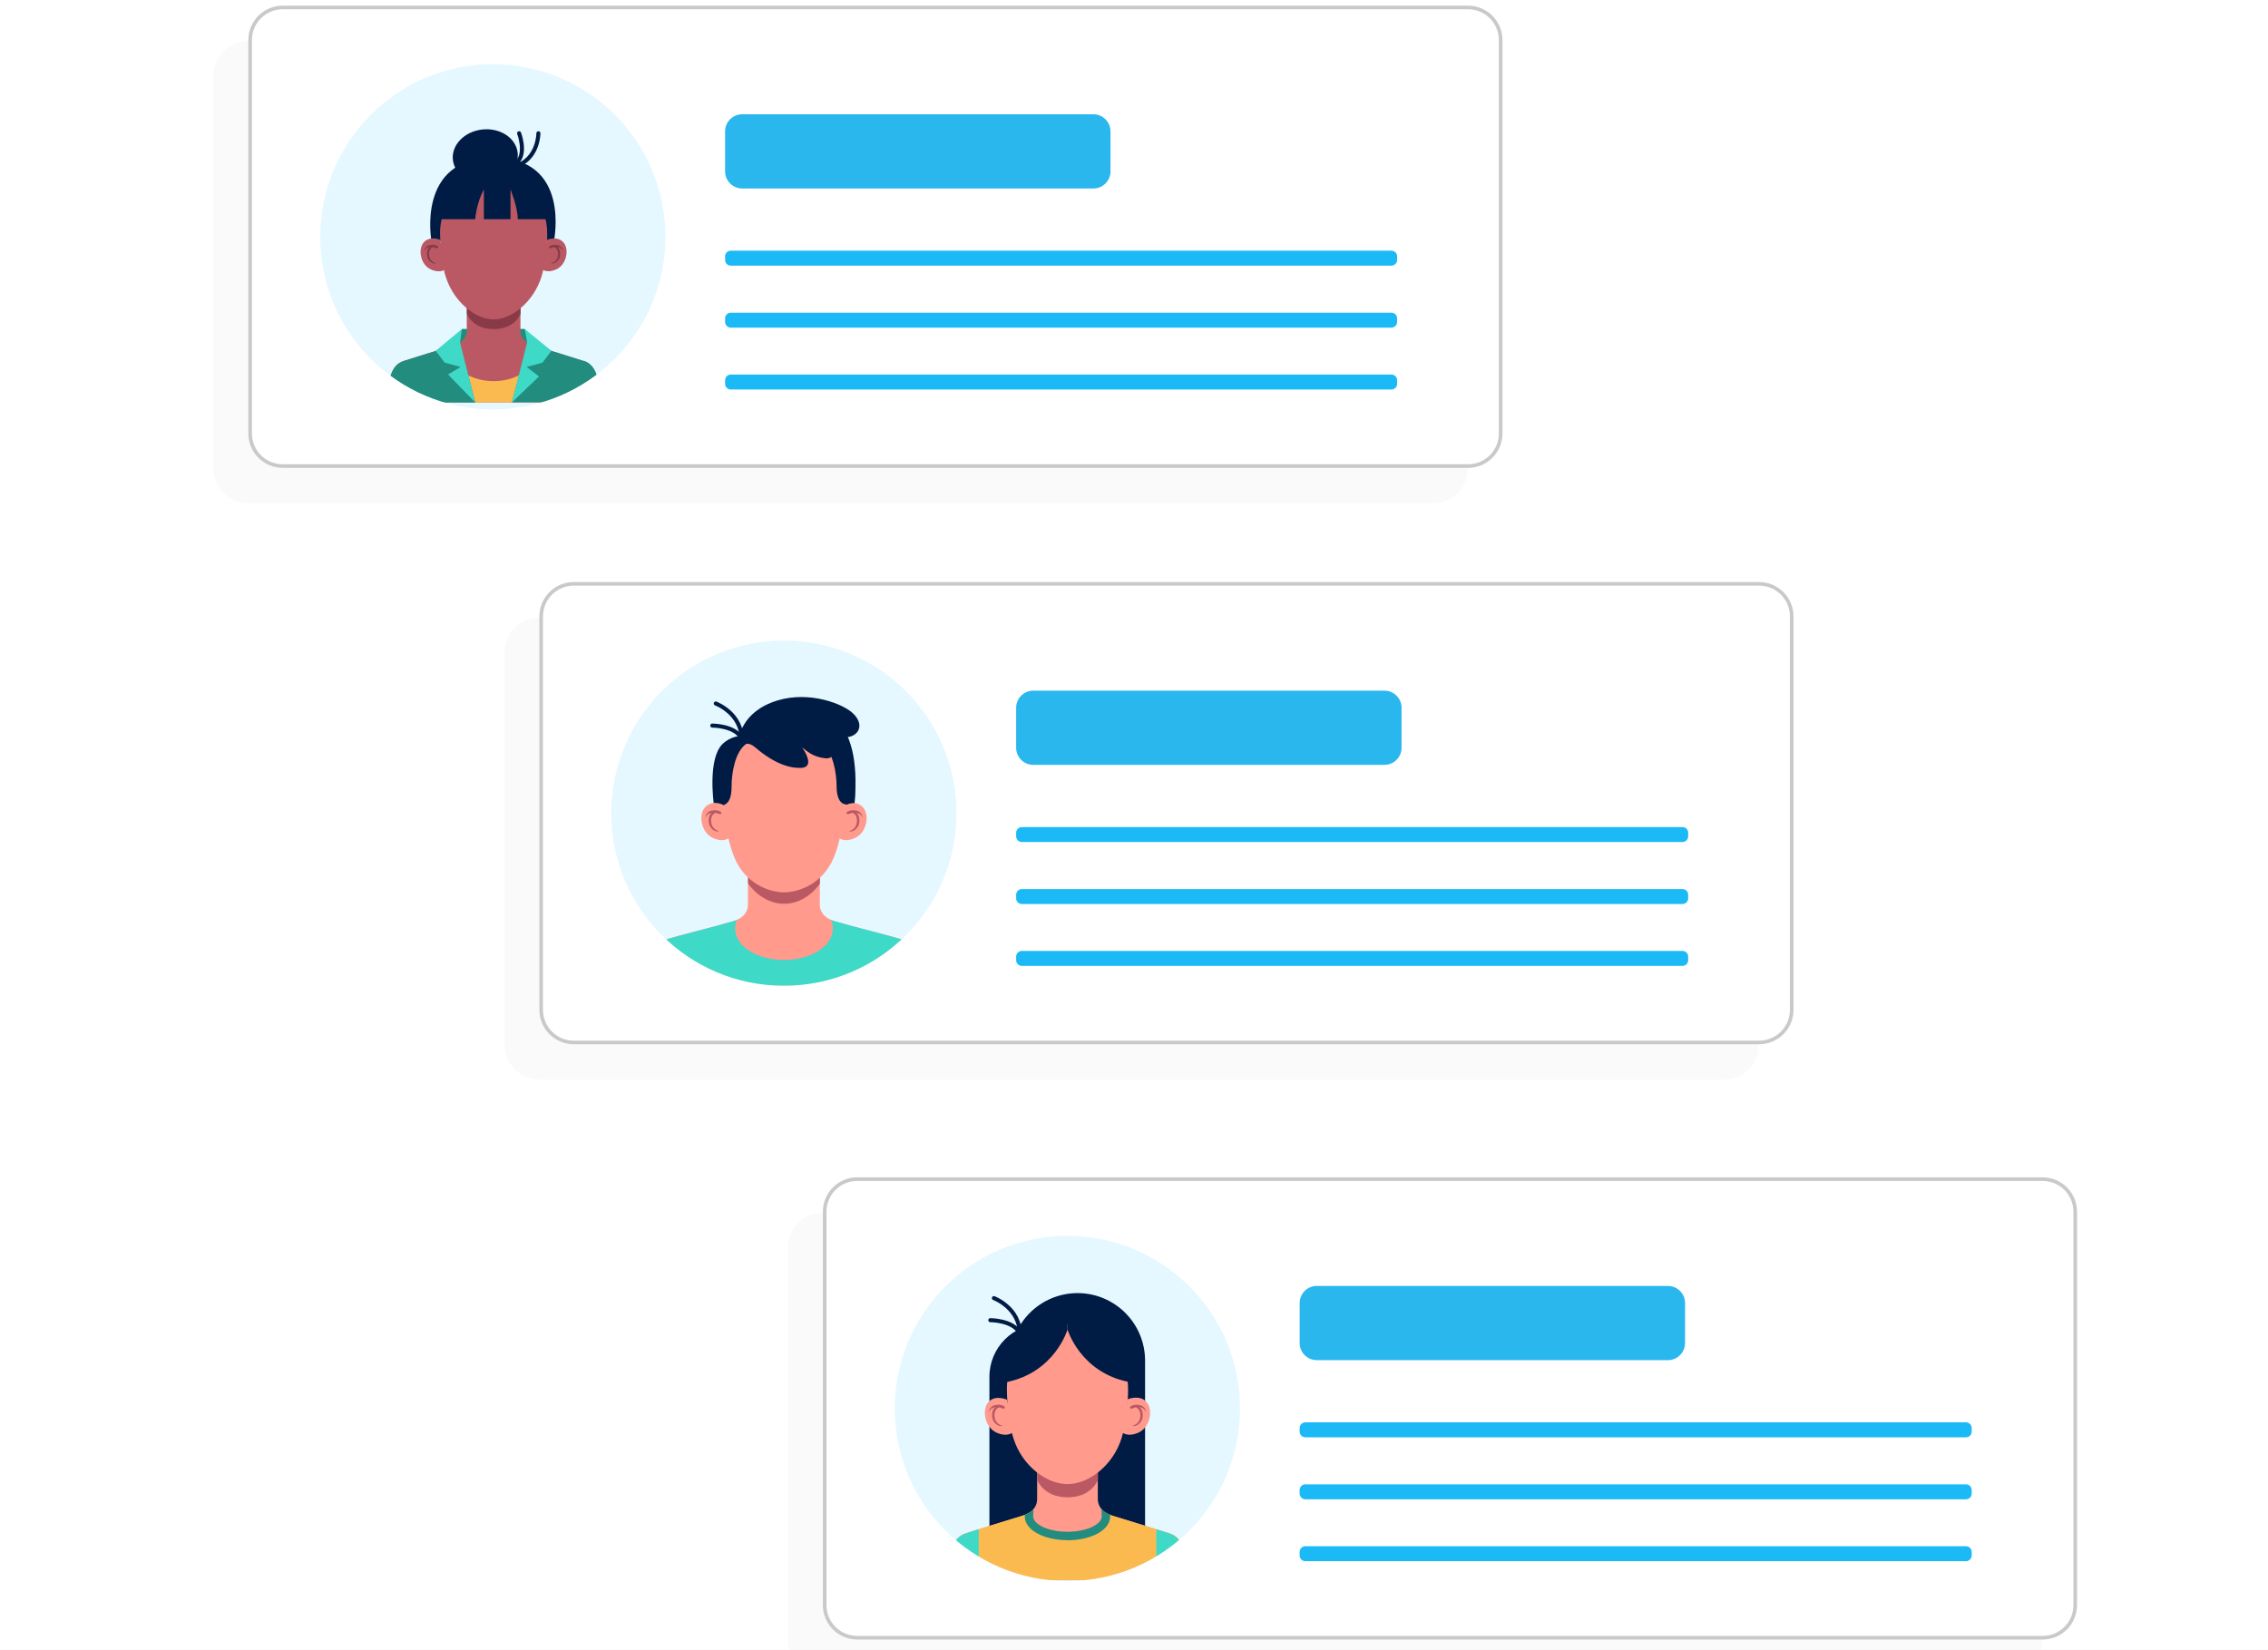
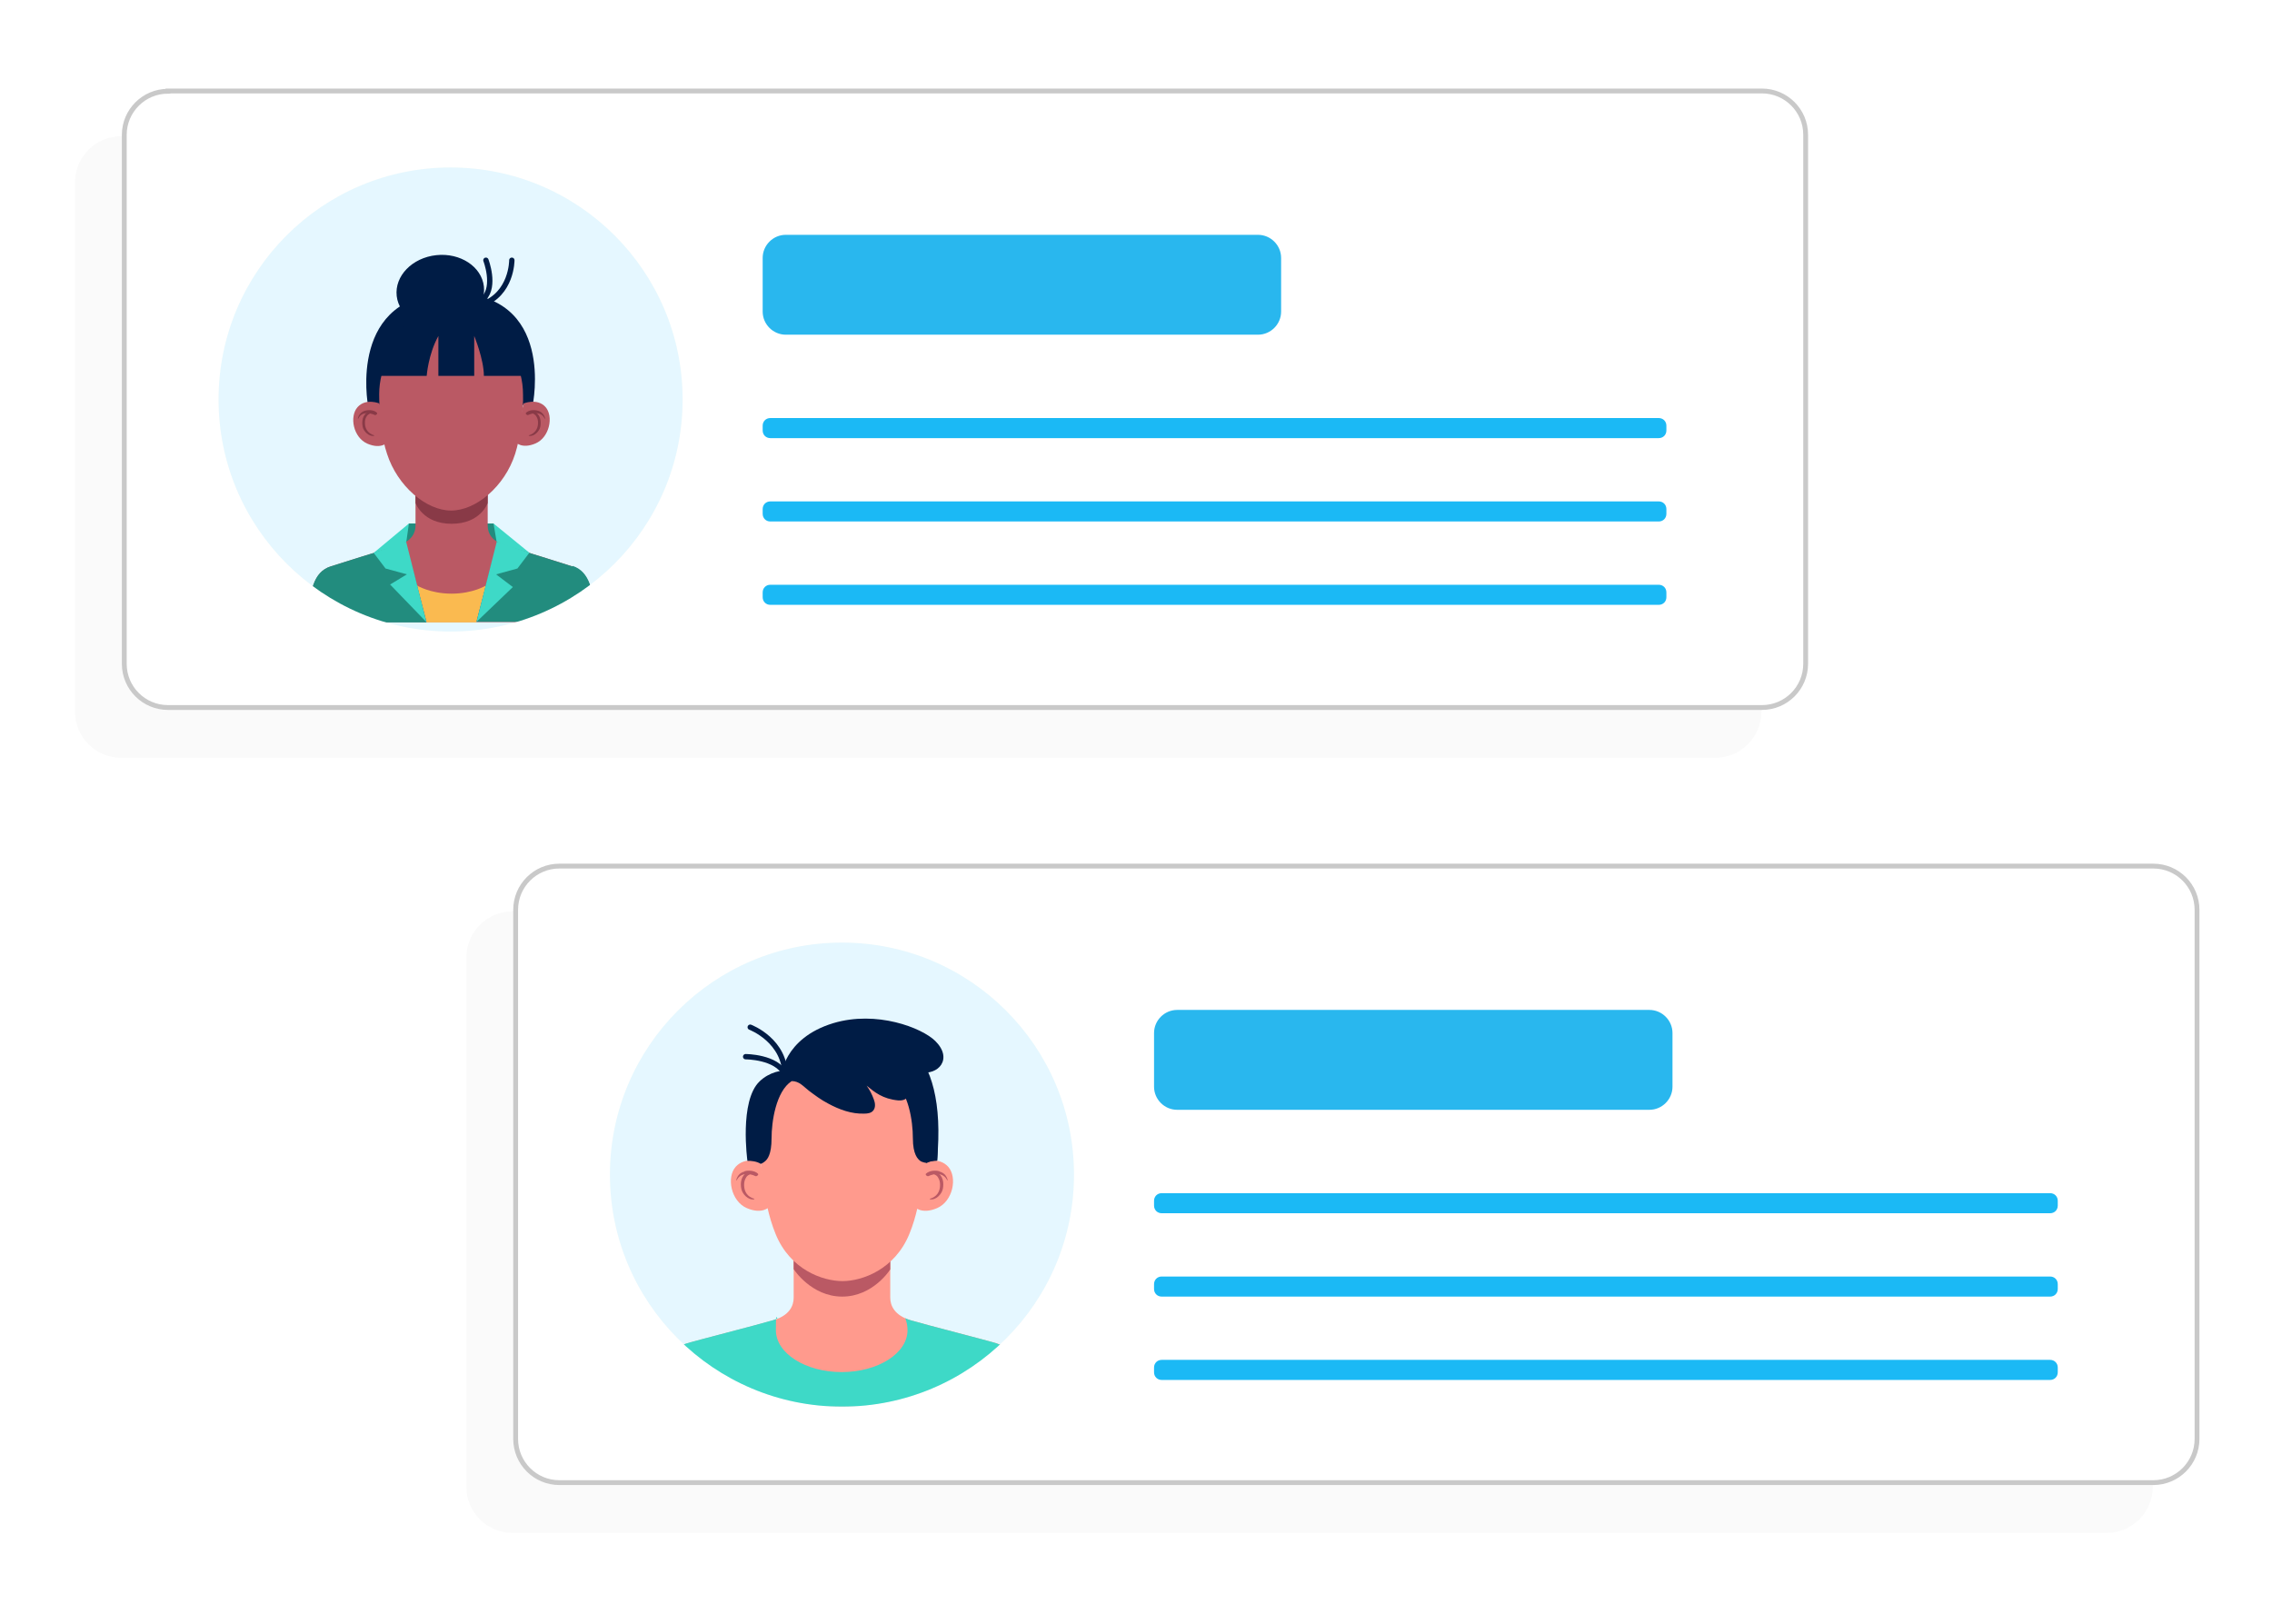
- <svg xmlns="http://www.w3.org/2000/svg" width="1200" height="873" viewBox="0 0 1200 873" fill="none">
-   <g clip-path="url(#clip0_306_1130)">
-     <rect width="1200" height="873" fill="white" />
-     <g style="mix-blend-mode:multiply">
-       <path d="M1062.37 641.703H435.192C425.145 641.703 417 649.848 417 659.895V868.087C417 878.134 425.145 886.279 435.192 886.279H1062.37C1072.41 886.279 1080.56 878.134 1080.56 868.087V659.895C1080.56 649.848 1072.41 641.703 1062.37 641.703Z" fill="#FAFAFA" />
+ <svg xmlns="http://www.w3.org/2000/svg" id="Layer_1" viewBox="0 0 894 639">
+   <defs>
+     <style>.cls-1,.cls-2{fill:none;}.cls-3{mask:url(#mask);}.cls-4{fill:#faba50;}.cls-5{fill:#001c45;}.cls-6,.cls-7{fill:#fff;}.cls-8{fill:#fffff8;}.cls-9{fill:#ff9a8d;}.cls-10{fill:#fafafa;}.cls-11{fill:#e5f7ff;}.cls-12{fill:#ba5964;}.cls-13{fill:#228c7e;}.cls-14{fill:#3ed9c7;}.cls-15{fill:#1bb9f5;}.cls-16{fill:#893a47;}.cls-17{fill:#29b7ee;}.cls-2{stroke:#001c45;stroke-linecap:round;stroke-miterlimit:10;stroke-width:2.1px;}.cls-18{mask:url(#mask-1);}.cls-7{stroke:#c9c9c9;stroke-width:1.9px;}</style>
+     <mask id="mask" x="240" y="370.9" width="182.6" height="182.6" maskUnits="userSpaceOnUse">
+       <g id="mask1_306_1130">
+         <path class="cls-6" d="m331.3,553.5c50.4,0,91.3-40.9,91.3-91.3s-40.9-91.3-91.3-91.3-91.3,40.9-91.3,91.3,40.9,91.3,91.3,91.3Z" />
+       </g>
+     </mask>
+     <mask id="mask-1" x="85.9" y="65.9" width="182.6" height="182.6" maskUnits="userSpaceOnUse">
+       <g id="mask2_306_1130">
+         <path class="cls-6" d="m177.3,248.5c50.4,0,91.3-40.9,91.3-91.3s-40.9-91.3-91.3-91.3-91.3,40.9-91.3,91.3,40.9,91.3,91.3,91.3Z" />
+       </g>
+     </mask>
+   </defs>
+   <rect class="cls-1" x="-154" y="-113" width="1200" height="873" />
+   <rect class="cls-6" x="-154" y="-113" width="1200" height="873" />
+   <g>
+     <path class="cls-10" d="m828.9,358.6H201.7c-10,0-18.2,8.1-18.2,18.2v208.2c0,10,8.1,18.2,18.2,18.2h627.2c10,0,18.2-8.1,18.2-18.2v-208.2c0-10-8.1-18.2-18.2-18.2Z" />
+     <path class="cls-7" d="m220.1,340.8h627.2c9.5,0,17.2,7.7,17.2,17.2v208.2c0,9.5-7.7,17.2-17.2,17.2H220.1c-9.5,0-17.2-7.7-17.2-17.2v-208.2c0-9.5,7.7-17.2,17.2-17.2Z" />
+     <path class="cls-8" d="m331.3,553.5c50.4,0,91.3-40.9,91.3-91.3s-40.9-91.3-91.3-91.3-91.3,40.9-91.3,91.3,40.9,91.3,91.3,91.3Z" />
+     <path class="cls-17" d="m649,397.4h-185.8c-5,0-9.1,4.1-9.1,9.1v21.1c0,5,4.1,9.1,9.1,9.1h185.8c5,0,9.1-4.1,9.1-9.1v-21.1c0-5-4.1-9.1-9.1-9.1Z" />
+     <path class="cls-15" d="m806.7,469.5h-349.6c-1.7,0-3,1.3-3,3v1.9c0,1.7,1.3,3,3,3h349.6c1.7,0,3-1.3,3-3v-1.9c0-1.7-1.3-3-3-3Z" />
+     <path class="cls-15" d="m806.7,502.3h-349.6c-1.7,0-3,1.3-3,3v1.9c0,1.7,1.3,3,3,3h349.6c1.7,0,3-1.3,3-3v-1.9c0-1.7-1.3-3-3-3Z" />
+     <path class="cls-15" d="m806.7,535.1h-349.6c-1.7,0-3,1.3-3,3v1.9c0,1.7,1.3,3,3,3h349.6c1.7,0,3-1.3,3-3v-1.9c0-1.7-1.3-3-3-3Z" />
+     <path class="cls-11" d="m331.3,553.5c50.4,0,91.3-40.9,91.3-91.3s-40.9-91.3-91.3-91.3-91.3,40.9-91.3,91.3,40.9,91.3,91.3,91.3Z" />
+     <g class="cls-3">
+       <g>
+         <path class="cls-9" d="m299.4,457.2s-6.2-2.2-9.9,1.9c-3.7,4.1-1.9,13.6,4.4,16.3,6.1,2.6,8.8-.5,8.8-.5l-3.5-17.7h0Z" />
+         <path class="cls-12" d="m292.9,460.9c1.6-.5,4-.3,5.3.9.5.4-.4,1.2-.9,1-2.6-1.2-5.9-1.4-7.4,1.6,0,.2-.2,0-.2-.1.5-1.7,1.4-2.8,3.2-3.3h0Z" />
+         <path class="cls-12" d="m294.2,461.2c.3-.1.9.6.9.9-.5.2-1.2.6-1.5,1.2-.6,1-.8,1.8-.8,3,0,2.7,1.4,4.7,4,5.4,0,0,.1.2,0,.2-2.3.5-4.7-2-5.1-4.1-.5-2.3-.1-5.4,2.5-6.5h0Z" />
+         <path class="cls-9" d="m363.2,457.2s6.2-2.2,9.9,1.9c3.7,4.2,1.9,13.6-4.4,16.3-6.1,2.6-8.8-.5-8.8-.5l3.5-17.7h0Z" />
+         <path class="cls-12" d="m369.7,460.9c-1.6-.5-4-.3-5.3.9-.5.4.4,1.2.9,1,2.6-1.2,5.9-1.4,7.4,1.6,0,.2.2,0,.2-.1-.5-1.7-1.4-2.8-3.2-3.3h0Z" />
+         <path class="cls-12" d="m368.5,461.2c-.3-.1-.9.6-.9.9.5.2,1.2.6,1.5,1.2.6,1,.8,1.8.8,3,0,2.7-1.4,4.7-4,5.4,0,0-.1.2,0,.2,2.3.5,4.7-2,5.1-4.1.5-2.3.1-5.4-2.5-6.5h0Z" />
+         <path class="cls-9" d="m256.1,553.5c0-14,6.6-22.4,14-24.8,3.3-1.1,27.8-7.3,34.2-9.2,6.4-1.9,8-5.7,8-8.9v-17.3h38v17.3c0,3.2,1.7,7,8,8.9,6.4,1.9,30.8,8.1,34.2,9.2,7.3,2.4,14,10.8,14,24.8h-150.4,0Z" />
+         <path class="cls-12" d="m312.3,493.3v6.1s6.9,10.8,19.1,10.8,18.9-10.7,18.9-10.7v-6.1h-38Z" />
+         <path class="cls-14" d="m392.5,528.7c-3.3-1.1-27.8-7.3-34.2-9.2-.8-.2-1.4-.5-2.1-.8.6,1.5.9,3.1.9,4.7,0,9.1-11.6,16.5-25.9,16.5s-25.9-7.4-25.9-16.5.3-3.2.9-4.7c-.6.3-1.3.5-2.1.8-6.4,1.9-30.8,8.1-34.2,9.2-7.3,2.4-14,10.8-14,24.8h150.4c0-14-6.6-22.4-14-24.8h0Z" />
+         <path class="cls-9" d="m346.4,422c-4.6-2.7-9.8-4.2-15-4.2s-10.7,1.3-15.3,3.9c-10.8,6.2-16.7,18.1-16.7,30.3s.2,7,.6,10.5l.6,4.9c.5,3.8,1.7,11.1,4.6,18.2,5.7,14,18.5,18.5,26.3,18.5s20.6-4.6,26.3-18.5c2.9-7,4.1-14.4,4.6-18.2l.6-4.9c.4-3.5.6-7,.6-10.5,0-12.2-6.2-23.9-17-30.1h0Z" />
+         <path class="cls-5" d="m299.3,458s.9-.3,1.8-1.1c.8-.7,2.5-2.5,2.5-9s1.7-18.4,7.9-22.5c0,0,.3-3.1-1.3-3.8-2.1-.9-7.6.3-11.3,3.9-8.1,7.7-4.8,31.3-4.8,31.3,1.4-.1,3.8.2,5.3,1.2h-.1Z" />
+         <path class="cls-5" d="m364.5,457.6s-1.6-.2-2.4-.8c-.9-.7-2.9-2.4-2.9-9s-1.7-18.4-7.9-22.5c0,0,5-5,12.2,0,7.2,5.1,5.3,31.4,5.3,31.4-1.5,0-2.9.2-4.2.9Z" />
+         <path class="cls-5" d="m364.5,438.9v18.7c1.3-.6,2.7-.9,4.2-.9,4.3-46.1-17.4-55.9-40.5-51.7-17,3.1-19.2,18.8-19.2,18.8l2.5,1.6c3,0,4.5,2,6.8,3.8,2.4,1.8,4.8,3.6,7.5,5,4.4,2.4,9.3,4.2,14.3,4,1.3,0,2.7-.2,3.5-1.2,1-1.2.8-3,.2-4.5-.7-1.9-1.6-3.7-2.8-5.3,3.2,2.6,6.3,5.2,12.4,5.8,3,.3,4.9-1.5,3.8-4.7,0-.2,7.4,6.6,7.4,10.5Z" />
+         <path class="cls-5" d="m307.3,423.7s.8-15.1,20.6-21.1c17-5.1,34.8,1.8,40.1,7,7.1,7,1.3,13.7-6.1,12.3-3.6-.7-54.6,1.8-54.6,1.8Z" />
+         <path class="cls-2" d="m293.4,415.8s12.2,0,15.5,6.9" />
+         <path class="cls-2" d="m295.2,404.2s14.1,5.3,13.7,19.7" />
+       </g>
    </g>
-     <path d="M453.582 623.95H1080.76C1090.28 623.95 1098 631.669 1098 641.192V849.384C1098 858.906 1090.28 866.625 1080.76 866.625H453.582C444.06 866.625 436.341 858.906 436.341 849.384V641.192C436.341 631.67 444.06 623.95 453.582 623.95Z" fill="white" stroke="#C9C9C9" stroke-width="1.901" />
-     <path d="M564.752 836.617C615.178 836.617 656.056 795.738 656.056 745.312C656.056 694.886 615.178 654.008 564.752 654.008C514.326 654.008 473.447 694.886 473.447 745.312C473.447 795.738 514.326 836.617 564.752 836.617Z" fill="#FFFFF8" />
-     <path d="M882.497 680.469H696.712C691.705 680.469 687.646 684.528 687.646 689.536V710.673C687.646 715.68 691.705 719.739 696.712 719.739H882.497C887.505 719.739 891.564 715.68 891.564 710.673V689.536C891.564 684.528 887.505 680.469 882.497 680.469Z" fill="#29B7EE" />
-     <path d="M1040.22 752.654H690.648C688.99 752.654 687.646 753.999 687.646 755.657V757.563C687.646 759.222 688.99 760.566 690.648 760.566H1040.22C1041.87 760.566 1043.22 759.222 1043.22 757.563V755.657C1043.22 753.999 1041.87 752.654 1040.22 752.654Z" fill="#1BB9F5" />
-     <path d="M1040.22 785.459H690.648C688.99 785.459 687.646 786.804 687.646 788.462V790.368C687.646 792.026 688.99 793.371 690.648 793.371H1040.22C1041.87 793.371 1043.22 792.026 1043.22 790.368V788.462C1043.22 786.804 1041.87 785.459 1040.22 785.459Z" fill="#1BB9F5" />
-     <path d="M1040.22 818.203H690.648C688.99 818.203 687.646 819.548 687.646 821.206V823.112C687.646 824.771 688.99 826.115 690.648 826.115H1040.22C1041.87 826.115 1043.22 824.771 1043.22 823.112V821.206C1043.22 819.548 1041.87 818.203 1040.22 818.203Z" fill="#1BB9F5" />
-     <path d="M564.752 836.617C615.178 836.617 656.056 795.738 656.056 745.312C656.056 694.886 615.178 654.008 564.752 654.008C514.326 654.008 473.447 694.886 473.447 745.312C473.447 795.738 514.326 836.617 564.752 836.617Z" fill="#E5F7FF" />
-     <mask id="mask0_306_1130" style="mask-type:luminance" maskUnits="userSpaceOnUse" x="473" y="654" width="184" height="183">
-       <path d="M564.755 836.615C615.181 836.615 656.059 795.736 656.059 745.31C656.059 694.884 615.181 654.006 564.755 654.006C514.329 654.006 473.45 694.884 473.45 745.31C473.45 795.736 514.329 836.615 564.755 836.615Z" fill="white" />
-     </mask>
-     <g mask="url(#mask0_306_1130)">
-       <path d="M570.111 684.262C589.862 684.262 605.859 700.259 605.859 720.01V812.527H534.421V720.01C534.421 700.259 550.418 684.262 570.169 684.262H570.111Z" fill="#001C45" />
-       <path d="M554.749 815.708H523.506V728.504C523.506 713.085 536.038 700.553 551.457 700.553H554.691V815.708H554.749Z" fill="#001C45" />
-       <path d="M532.924 740.735C532.924 740.735 526.686 737.789 522.99 741.89C519.294 746.048 521.085 755.461 527.437 758.176C533.501 760.774 536.273 757.656 536.273 757.656L532.866 740.735H532.924Z" fill="#FF9A8D" />
-       <path d="M526.398 743.571C528.015 743.109 530.383 743.283 531.596 744.438C532.058 744.842 531.191 745.65 530.729 745.419C528.131 744.264 524.839 743.976 523.337 746.979C523.28 747.152 523.164 746.979 523.164 746.863C523.626 745.188 524.608 744.033 526.34 743.514L526.398 743.571Z" fill="#BA5964" />
-       <path d="M527.611 743.91C527.9 743.795 528.535 744.546 528.477 744.777C528.015 744.95 527.322 745.412 526.975 745.989C526.34 746.971 526.167 747.838 526.167 748.993C526.225 751.649 527.611 753.67 530.21 754.421C530.21 754.421 530.325 754.594 530.21 754.594C527.9 755.056 525.474 752.573 525.07 750.494C524.608 748.242 524.954 745.066 527.611 743.968V743.91Z" fill="#BA5964" />
-       <path d="M596.682 740.447C596.682 740.447 602.919 737.732 606.615 741.89C610.311 746.048 608.521 755.462 602.168 758.176C596.104 760.775 593.332 757.656 593.332 757.656L596.739 740.447H596.682Z" fill="#FF9A8D" />
-       <path d="M603.206 743.569C601.589 743.107 599.222 743.281 597.951 744.436C597.489 744.84 598.355 745.649 598.817 745.418C601.416 744.263 604.708 743.974 606.209 746.977C606.267 747.15 606.383 746.977 606.383 746.861C605.921 745.187 604.939 744.031 603.206 743.512V743.569Z" fill="#BA5964" />
-       <path d="M601.936 743.908C601.647 743.793 601.012 744.544 601.07 744.775C601.532 744.948 602.225 745.41 602.572 745.987C603.207 746.969 603.38 747.836 603.38 748.991C603.322 751.647 601.936 753.668 599.337 754.419C599.337 754.419 599.222 754.592 599.337 754.592C601.648 755.054 604.073 752.571 604.477 750.492C604.939 748.24 604.593 745.064 601.936 743.966V743.908Z" fill="#BA5964" />
-       <path d="M501.39 836.202C501.39 822.169 503.642 813.795 510.976 811.369C514.326 810.272 534.423 804.035 540.718 802.129C547.071 800.223 548.746 796.47 548.746 793.236V778.855H580.855V793.236C580.855 796.47 582.588 800.223 588.882 802.129C595.177 804.035 615.275 810.272 618.624 811.369C625.959 813.737 628.211 822.169 628.211 836.202H501.332H501.39Z" fill="#FF9A8D" />
-       <path d="M548.804 783.072C548.804 783.072 551.98 792.312 564.858 792.312C577.737 792.312 580.913 783.13 580.913 783.072V778.914H548.804V783.072Z" fill="#BA5964" />
-       <path d="M579.816 704.708C575.196 702.051 570.056 700.492 564.801 700.492C559.546 700.492 554.348 702.051 549.786 704.708C538.986 710.887 532.749 722.553 532.749 734.796V734.912C532.749 738.377 532.98 741.842 533.327 745.249L533.904 750.1C534.366 753.912 535.059 757.666 536.272 761.304C540.892 775.684 553.713 785.328 564.801 785.328C575.889 785.328 588.71 775.684 593.33 761.304C594.485 757.666 595.236 753.912 595.698 750.1L596.275 745.249C596.679 741.784 596.91 738.261 596.853 734.796C596.853 722.553 590.616 710.887 579.816 704.708Z" fill="#FF9A8D" />
-       <path d="M564.802 703.487C564.802 703.487 571.443 726.01 596.911 731.207C596.911 731.207 599.164 716.596 588.249 707.703C577.334 698.809 564.802 699.387 564.802 699.387V703.545V703.487Z" fill="#001C45" />
-       <path d="M564.802 703.606C564.802 703.606 558.16 726.129 532.692 731.327C532.692 731.327 530.44 716.716 541.355 707.822C552.27 698.928 564.802 699.506 564.802 699.506V703.664V703.606Z" fill="#001C45" />
-       <path d="M618.683 811.418C615.333 810.321 595.236 804.084 588.941 802.178C587.266 801.658 585.938 801.081 584.898 800.33C585.072 801.023 585.187 801.774 585.187 802.525C585.187 808.184 576.062 812.747 564.859 812.747C553.655 812.747 544.53 808.184 544.53 802.525C544.53 801.774 544.588 801.081 544.761 800.388C543.722 801.081 542.394 801.658 540.834 802.12C534.482 804.026 514.442 810.263 511.092 811.361C503.758 813.728 501.506 822.16 501.506 836.194H628.385C628.385 822.16 626.133 813.786 618.798 811.361L618.683 811.418Z" fill="#FABA50" />
-       <path d="M517.676 809.285C514.5 810.267 511.959 811.075 510.977 811.422C503.643 813.79 501.391 822.221 501.391 836.255H517.85V809.343H517.676V809.285Z" fill="#3ED9C7" />
-       <path d="M611.984 809.285C615.16 810.267 617.701 811.075 618.683 811.422C626.017 813.79 628.27 822.221 628.27 836.255H611.811V809.343H611.984V809.285Z" fill="#3ED9C7" />
-       <path d="M564.8 815.063C577.448 815.063 587.381 809.576 587.381 802.589C587.381 802.589 587.381 802.184 587.381 801.607C585.302 800.798 583.8 799.701 582.819 798.488C582.876 799.759 582.934 801.78 582.934 802.531C582.934 806.342 575.484 810.558 564.8 810.558C554.116 810.558 546.666 806.342 546.666 802.531C546.666 801.78 546.667 799.874 546.782 798.604C545.743 799.759 544.299 800.798 542.22 801.607C542.22 802.126 542.22 802.531 542.22 802.531C542.22 809.519 552.153 815.005 564.8 815.005V815.063Z" fill="#228C7E" />
-       <path d="M523.972 698.59C523.972 698.59 536.215 698.59 539.507 705.462" stroke="#001C45" stroke-width="2.142" stroke-miterlimit="10" stroke-linecap="round" />
-       <path d="M525.876 686.918C525.876 686.918 540.025 692.173 539.563 706.611" stroke="#001C45" stroke-width="2.142" stroke-miterlimit="10" stroke-linecap="round" />
-     </g>
-     <g style="mix-blend-mode:multiply">
-       <path d="M912.368 326.703H285.192C275.145 326.703 267 334.848 267 344.895V553.087C267 563.134 275.145 571.279 285.192 571.279H912.368C922.415 571.279 930.56 563.134 930.56 553.087V344.895C930.56 334.848 922.415 326.703 912.368 326.703Z" fill="#FAFAFA" />
-     </g>
-     <path d="M303.582 308.95H930.759C940.281 308.95 948 316.669 948 326.192V534.384C948 543.906 940.281 551.625 930.759 551.625H303.582C294.06 551.625 286.341 543.906 286.341 534.384V326.192C286.341 316.67 294.06 308.95 303.582 308.95Z" fill="white" stroke="#C9C9C9" stroke-width="1.901" />
-     <path d="M414.752 521.617C465.178 521.617 506.056 480.738 506.056 430.312C506.056 379.886 465.178 339.008 414.752 339.008C364.326 339.008 323.447 379.886 323.447 430.312C323.447 480.738 364.326 521.617 414.752 521.617Z" fill="#FFFFF8" />
-     <path d="M732.497 365.469H546.712C541.705 365.469 537.646 369.528 537.646 374.536V395.673C537.646 400.68 541.705 404.739 546.712 404.739H732.497C737.505 404.739 741.564 400.68 741.564 395.673V374.536C741.564 369.528 737.505 365.469 732.497 365.469Z" fill="#29B7EE" />
-     <path d="M890.216 437.654H540.648C538.99 437.654 537.646 438.999 537.646 440.657V442.563C537.646 444.222 538.99 445.566 540.648 445.566H890.216C891.874 445.566 893.219 444.222 893.219 442.563V440.657C893.219 438.999 891.874 437.654 890.216 437.654Z" fill="#1BB9F5" />
-     <path d="M890.216 470.459H540.648C538.99 470.459 537.646 471.804 537.646 473.462V475.368C537.646 477.026 538.99 478.371 540.648 478.371H890.216C891.874 478.371 893.219 477.026 893.219 475.368V473.462C893.219 471.804 891.874 470.459 890.216 470.459Z" fill="#1BB9F5" />
-     <path d="M890.216 503.203H540.648C538.99 503.203 537.646 504.548 537.646 506.206V508.112C537.646 509.771 538.99 511.115 540.648 511.115H890.216C891.874 511.115 893.219 509.771 893.219 508.112V506.206C893.219 504.548 891.874 503.203 890.216 503.203Z" fill="#1BB9F5" />
-     <path d="M414.752 521.617C465.178 521.617 506.056 480.738 506.056 430.312C506.056 379.886 465.178 339.008 414.752 339.008C364.326 339.008 323.447 379.886 323.447 430.312C323.447 480.738 364.326 521.617 414.752 521.617Z" fill="#E5F7FF" />
-     <mask id="mask1_306_1130" style="mask-type:luminance" maskUnits="userSpaceOnUse" x="323" y="339" width="184" height="183">
-       <path d="M414.755 521.615C465.181 521.615 506.059 480.736 506.059 430.31C506.059 379.884 465.181 339.006 414.755 339.006C364.329 339.006 323.45 379.884 323.45 430.31C323.45 480.736 364.329 521.615 414.755 521.615Z" fill="white" />
-     </mask>
-     <g mask="url(#mask1_306_1130)">
-       <path d="M382.867 425.34C382.867 425.34 376.687 423.146 372.991 427.246C369.295 431.347 371.086 440.818 377.438 443.532C383.502 446.131 386.274 443.012 386.274 443.012L382.809 425.34H382.867Z" fill="#FF9A8D" />
-       <path d="M376.398 428.985C378.015 428.523 380.383 428.697 381.653 429.852C382.115 430.256 381.249 431.064 380.787 430.833C378.188 429.678 374.896 429.39 373.395 432.393C373.337 432.566 373.222 432.393 373.222 432.277C373.684 430.602 374.665 429.448 376.398 428.928V428.985Z" fill="#BA5964" />
-       <path d="M377.668 429.266C377.957 429.15 378.593 429.901 378.535 430.132C378.073 430.305 377.38 430.767 377.033 431.345C376.398 432.327 376.225 433.193 376.225 434.348C376.282 437.004 377.668 439.026 380.267 439.777C380.267 439.777 380.383 439.95 380.267 439.95C377.957 440.412 375.532 437.929 375.127 435.85C374.665 433.597 375.012 430.421 377.668 429.324V429.266Z" fill="#BA5964" />
-       <path d="M446.74 425.34C446.74 425.34 452.92 423.146 456.616 427.246C460.312 431.404 458.522 440.818 452.169 443.532C446.105 446.131 443.333 443.012 443.333 443.012L446.798 425.34H446.74Z" fill="#FF9A8D" />
-       <path d="M453.207 428.985C451.59 428.523 449.223 428.697 447.952 429.852C447.49 430.256 448.356 431.064 448.818 430.833C451.417 429.678 454.709 429.39 456.21 432.393C456.268 432.566 456.384 432.393 456.384 432.277C455.922 430.602 454.94 429.448 453.207 428.928V428.985Z" fill="#BA5964" />
-       <path d="M451.996 429.266C451.707 429.15 451.072 429.901 451.129 430.132C451.592 430.305 452.285 430.767 452.631 431.345C453.266 432.327 453.44 433.193 453.44 434.348C453.382 437.004 451.996 439.026 449.397 439.777C449.397 439.777 449.282 439.95 449.397 439.95C451.707 440.412 454.133 437.929 454.537 435.85C454.999 433.597 454.652 430.421 451.996 429.324V429.266Z" fill="#BA5964" />
-       <path d="M339.555 521.62C339.555 507.587 346.196 499.213 353.531 496.787C356.88 495.69 381.367 489.453 387.719 487.547C394.072 485.641 395.747 481.887 395.747 478.653V461.328H433.747V478.653C433.747 481.887 435.479 485.641 441.774 487.547C448.127 489.453 472.613 495.69 475.963 496.787C483.297 499.155 489.938 507.587 489.938 521.62H339.497H339.555Z" fill="#FF9A8D" />
-       <path d="M395.805 461.387V467.451C395.805 467.451 402.677 478.25 414.862 478.25C427.048 478.25 433.805 467.566 433.805 467.566V461.444H395.805V461.387Z" fill="#BA5964" />
-       <path d="M476.02 496.788C472.671 495.691 448.184 489.453 441.832 487.548C441.081 487.317 440.388 487.086 439.753 486.797C440.388 488.298 440.677 489.858 440.677 491.475C440.677 500.599 429.069 507.992 414.804 507.992C400.54 507.992 388.932 500.599 388.932 491.475C388.932 489.858 389.278 488.298 389.856 486.797C389.221 487.086 388.527 487.317 387.777 487.548C381.424 489.453 356.938 495.691 353.588 496.788C346.254 499.156 339.612 507.587 339.612 521.621H490.054C490.054 507.587 483.412 499.213 476.078 496.788H476.02Z" fill="#3ED9C7" />
-       <path d="M429.879 390.122C425.259 387.466 420.119 385.906 414.863 385.906C409.608 385.906 404.179 387.177 399.559 389.833C388.76 396.013 382.812 407.909 382.812 420.095C382.812 423.618 382.985 427.141 383.389 430.606L383.966 435.457C384.428 439.268 385.641 446.603 388.529 453.648C394.246 467.624 407.009 472.186 414.863 472.186C422.717 472.186 435.48 467.624 441.198 453.648C444.085 446.603 445.298 439.268 445.76 435.457L446.338 430.606C446.742 427.141 446.973 423.618 446.915 420.153C446.915 407.909 440.678 396.244 429.879 390.064V390.122Z" fill="#FF9A8D" />
-       <path d="M382.752 426.097C382.752 426.097 383.676 425.808 384.6 425C385.351 424.307 387.083 422.517 387.083 415.991C387.083 409.465 388.816 397.626 394.995 393.526C394.995 393.526 395.284 390.407 393.725 389.714C391.588 388.848 386.159 390.003 382.406 393.583C374.32 401.264 377.612 424.884 377.612 424.884C378.998 424.769 381.424 425.115 382.868 426.097H382.752Z" fill="#001C45" />
-       <path d="M447.956 425.755C447.956 425.755 446.397 425.582 445.531 424.947C444.665 424.253 442.643 422.521 442.643 415.995C442.643 409.469 440.911 397.63 434.731 393.53C434.731 393.53 439.756 388.506 446.917 393.53C454.136 398.612 452.172 424.889 452.172 424.889C450.671 424.831 449.285 425.12 447.956 425.755Z" fill="#001C45" />
-       <path d="M447.954 407.038V425.75C449.224 425.114 450.61 424.826 452.112 424.883C456.386 378.798 434.671 368.98 411.571 373.139C394.534 376.199 392.397 391.965 392.397 391.965L394.939 393.525C397.942 393.525 399.443 395.488 401.753 397.278C404.121 399.126 406.546 400.859 409.203 402.303C413.592 404.728 418.501 406.461 423.468 406.345C424.738 406.345 426.124 406.114 426.932 405.19C427.972 403.978 427.683 402.187 427.164 400.686C426.471 398.78 425.547 396.99 424.334 395.43C427.51 398.029 430.629 400.628 436.75 401.263C439.753 401.552 441.659 399.762 440.562 396.585C440.504 396.412 447.954 403.169 447.954 407.038Z" fill="#001C45" />
-       <path d="M390.783 391.786C390.783 391.786 391.534 376.655 411.4 370.649C428.379 365.509 446.224 372.44 451.479 377.637C458.583 384.625 452.808 391.324 445.416 389.938C441.835 389.245 390.783 391.786 390.783 391.786Z" fill="#001C45" />
-       <path d="M376.865 383.943C376.865 383.943 389.108 383.943 392.4 390.816" stroke="#001C45" stroke-width="2.142" stroke-miterlimit="10" stroke-linecap="round" />
-       <path d="M378.714 372.271C378.714 372.271 392.863 377.527 392.401 391.965" stroke="#001C45" stroke-width="2.142" stroke-miterlimit="10" stroke-linecap="round" />
-     </g>
-     <g style="mix-blend-mode:multiply">
-       <path d="M758.368 21.703H131.192C121.145 21.703 113 29.848 113 39.895V248.087C113 258.134 121.145 266.279 131.192 266.279H758.368C768.415 266.279 776.56 258.134 776.56 248.087V39.895C776.56 29.848 768.415 21.703 758.368 21.703Z" fill="#FAFAFA" />
-     </g>
-     <path d="M149.582 3.95H776.759C786.281 3.95 794 11.669 794 21.192V229.384C794 238.906 786.281 246.625 776.759 246.625H149.582C140.06 246.625 132.341 238.906 132.341 229.384V21.192C132.341 11.669 140.06 3.95 149.582 3.95Z" fill="white" stroke="#C9C9C9" stroke-width="1.901" />
-     <path d="M260.752 216.617C311.178 216.617 352.056 175.738 352.056 125.312C352.056 74.886 311.178 34.008 260.752 34.008C210.326 34.008 169.447 74.886 169.447 125.312C169.447 175.738 210.326 216.617 260.752 216.617Z" fill="#FFFFF8" />
-     <path d="M578.497 60.469H392.712C387.705 60.469 383.646 64.528 383.646 69.536V90.672C383.646 95.68 387.705 99.74 392.712 99.74H578.497C583.505 99.74 587.564 95.68 587.564 90.672V69.536C587.564 64.528 583.505 60.469 578.497 60.469Z" fill="#29B7EE" />
-     <path d="M736.216 132.654H386.648C384.99 132.654 383.646 133.999 383.646 135.657V137.563C383.646 139.222 384.99 140.566 386.648 140.566H736.216C737.874 140.566 739.219 139.222 739.219 137.563V135.657C739.219 133.999 737.874 132.654 736.216 132.654Z" fill="#1BB9F5" />
-     <path d="M736.216 165.459H386.648C384.99 165.459 383.646 166.804 383.646 168.462V170.368C383.646 172.026 384.99 173.371 386.648 173.371H736.216C737.874 173.371 739.219 172.026 739.219 170.368V168.462C739.219 166.804 737.874 165.459 736.216 165.459Z" fill="#1BB9F5" />
-     <path d="M736.216 198.203H386.648C384.99 198.203 383.646 199.548 383.646 201.206V203.112C383.646 204.771 384.99 206.115 386.648 206.115H736.216C737.874 206.115 739.219 204.771 739.219 203.112V201.206C739.219 199.548 737.874 198.203 736.216 198.203Z" fill="#1BB9F5" />
-     <path d="M260.752 216.617C311.178 216.617 352.056 175.738 352.056 125.312C352.056 74.886 311.178 34.008 260.752 34.008C210.326 34.008 169.447 74.886 169.447 125.312C169.447 175.738 210.326 216.617 260.752 216.617Z" fill="#E5F7FF" />
-     <mask id="mask2_306_1130" style="mask-type:luminance" maskUnits="userSpaceOnUse" x="169" y="34" width="184" height="183">
-       <path d="M260.755 216.615C311.181 216.615 352.059 175.736 352.059 125.31C352.059 74.884 311.181 34.006 260.755 34.006C210.329 34.006 169.45 74.884 169.45 125.31C169.45 175.736 210.329 216.615 260.755 216.615Z" fill="white" />
-     </mask>
-     <g mask="url(#mask2_306_1130)">
-       <path d="M293.086 127.501C293.086 127.501 302.38 83.434 261.223 83.434C220.067 83.434 228.288 127.501 228.288 127.501H293.086Z" fill="#001C45" />
-       <path d="M239.624 84.607C238.756 76.743 245.7 69.543 255.198 68.522C264.645 67.501 273.019 73.016 273.887 80.828C274.755 88.692 267.811 95.892 258.313 96.913C248.866 97.934 240.492 92.419 239.624 84.607Z" fill="#001C45" />
-       <path d="M232.884 126.879C232.884 126.879 227.471 124.581 224.203 128.258C220.935 131.934 222.518 140.258 228.135 142.657C233.497 144.955 235.948 142.198 235.948 142.198L232.833 126.93L232.884 126.879Z" fill="#BA5964" />
-       <path d="M227.217 129.741C228.647 129.333 230.74 129.486 231.812 130.507C232.221 130.865 231.455 131.579 231.047 131.375C228.749 130.354 225.838 130.099 224.511 132.754C224.46 132.907 224.357 132.754 224.357 132.652C224.766 131.171 225.634 130.15 227.166 129.69L227.217 129.741Z" fill="#893A47" />
-       <path d="M228.289 129.989C228.544 129.887 229.106 130.551 229.055 130.755C228.646 130.908 228.033 131.317 227.727 131.827C227.165 132.695 227.012 133.461 227.012 134.483C227.063 136.831 228.289 138.619 230.587 139.282C230.587 139.282 230.689 139.436 230.587 139.436C228.544 139.844 226.399 137.648 226.042 135.81C225.633 133.819 225.94 131.01 228.289 130.04V129.989Z" fill="#893A47" />
-       <path d="M289.408 126.888C289.408 126.888 294.82 124.59 298.088 128.216C301.356 131.841 299.773 140.215 294.156 142.615C288.795 144.913 286.344 142.156 286.344 142.156L289.408 126.888Z" fill="#BA5964" />
-       <path d="M295.128 129.753C293.699 129.344 291.605 129.498 290.482 130.519C290.073 130.876 290.839 131.591 291.248 131.387C293.545 130.366 296.456 130.11 297.784 132.766C297.835 132.919 297.937 132.766 297.937 132.663C297.528 131.183 296.66 130.161 295.128 129.702V129.753Z" fill="#893A47" />
-       <path d="M294.003 129.999C293.748 129.897 293.186 130.561 293.237 130.765C293.646 130.918 294.259 131.327 294.565 131.837C295.127 132.705 295.28 133.471 295.28 134.492C295.229 136.841 294.003 138.628 291.706 139.292C291.706 139.292 291.603 139.445 291.706 139.445C293.748 139.854 295.893 137.658 296.25 135.82C296.659 133.829 296.352 131.02 294.003 130.05V129.999Z" fill="#893A47" />
-       <path d="M291.757 185.663L277.664 174.123H244.371L230.533 185.663H291.757Z" fill="#3ED9C7" />
-       <path d="M244.371 174.123L243.4 181.221H278.889L277.663 174.123H244.371Z" fill="#228C7E" />
-       <path d="M205.104 212.923C205.104 200.515 207.095 193.111 213.58 191.017C216.542 190.047 234.311 184.532 239.877 182.847C245.494 181.162 246.975 177.843 246.975 174.984V162.32H275.366V174.984C275.366 177.843 276.898 181.162 282.463 182.847C288.08 184.532 305.799 190.047 308.761 191.017C315.246 193.111 317.237 200.566 317.237 212.923H205.053H205.104Z" fill="#BA5964" />
-       <path d="M247.026 165.997C247.026 165.997 249.835 174.167 261.222 174.167C272.609 174.167 275.417 166.048 275.417 165.997V162.32H247.026V165.997Z" fill="#893A47" />
-       <path d="M247.592 198.467C247.592 198.467 252.8 201.684 261.174 201.684C269.549 201.684 274.706 198.467 274.706 198.467L270.876 212.969H251.421L247.592 198.467Z" fill="#FABA50" />
-       <path d="M243.147 183.21C243.147 182.546 243.198 181.933 243.351 181.32C242.432 181.933 241.258 182.444 239.879 182.852C234.262 184.537 216.543 190.052 213.582 191.022C207.097 193.116 205.105 200.571 205.105 212.979H251.419L245.496 190.001C241.819 188.316 243.198 185.916 243.198 183.261L243.147 183.21Z" fill="#228C7E" />
-       <path d="M308.814 191.019C305.852 190.049 288.083 184.534 282.517 182.849C281.036 182.389 279.862 181.879 278.942 181.215C279.096 181.828 279.198 182.491 279.198 183.155C279.198 185.861 280.525 188.261 276.849 189.895L270.977 212.874H317.392C317.392 200.465 315.401 193.061 308.916 190.917L308.814 191.019Z" fill="#228C7E" />
-       <path d="M278.891 181.215L291.759 185.657L287.01 191.887L278.635 194.185L285.223 199.189L270.874 212.925L278.891 181.215Z" fill="#3ED9C7" />
-       <path d="M243.403 181.215L230.535 185.657L235.284 191.887L243.658 194.185L237.071 198.168L251.42 212.925L243.403 181.215Z" fill="#3ED9C7" />
-       <path d="M274.446 96.706C270.361 94.357 265.817 92.978 261.17 92.978C256.523 92.978 251.928 94.357 247.894 96.706C238.345 102.17 232.83 112.484 232.83 123.31V123.412C232.83 126.475 233.034 129.539 233.341 132.552L233.851 136.841C234.26 140.211 234.873 143.53 235.945 146.747C240.03 159.462 251.366 169.011 261.17 169.011C270.974 169.011 282.31 159.462 286.395 146.747C287.416 143.53 288.08 140.211 288.488 136.841L288.999 132.552C289.356 129.488 289.561 126.373 289.509 123.31C289.509 112.484 283.995 102.17 274.446 96.706Z" fill="#BA5964" />
-       <path d="M232.475 116.006H251.419C251.419 116.006 252.031 107.529 256.014 100.279V116.006H270.108V100.279C270.108 100.279 273.937 109.521 273.937 116.006H289.818C289.818 116.006 288.286 90.117 261.172 90.117C234.058 90.117 232.526 116.006 232.526 116.006H232.475Z" fill="#001C45" />
-       <path d="M274.653 70.514C274.653 70.514 278.533 80.624 273.887 85.526" stroke="#001C45" stroke-width="2.142" stroke-miterlimit="10" stroke-linecap="round" />
-       <path d="M284.865 70.514C284.865 70.514 284.967 83.841 272.916 87.977" stroke="#001C45" stroke-width="2.142" stroke-miterlimit="10" stroke-linecap="round" />
+     <path class="cls-10" d="m674.9,53.6H47.7c-10,0-18.2,8.1-18.2,18.2v208.2c0,10,8.1,18.2,18.2,18.2h627.2c10,0,18.2-8.1,18.2-18.2V71.8c0-10-8.1-18.2-18.2-18.2Z" />
+     <path class="cls-7" d="m66.1,35.8h627.2c9.5,0,17.2,7.7,17.2,17.2v208.2c0,9.5-7.7,17.2-17.2,17.2H66.1c-9.5,0-17.2-7.7-17.2-17.2V53.1c0-9.5,7.7-17.2,17.2-17.2Z" />
+     <path class="cls-8" d="m177.3,248.5c50.4,0,91.3-40.9,91.3-91.3s-40.9-91.3-91.3-91.3-91.3,40.9-91.3,91.3,40.9,91.3,91.3,91.3Z" />
+     <path class="cls-17" d="m495,92.4h-185.8c-5,0-9.1,4.1-9.1,9.1v21.1c0,5,4.1,9.1,9.1,9.1h185.8c5,0,9.1-4.1,9.1-9.1v-21.1c0-5-4.1-9.1-9.1-9.1Z" />
+     <path class="cls-15" d="m652.7,164.5h-349.6c-1.7,0-3,1.3-3,3v1.9c0,1.7,1.3,3,3,3h349.6c1.7,0,3-1.3,3-3v-1.9c0-1.7-1.3-3-3-3Z" />
+     <path class="cls-15" d="m652.7,197.3h-349.6c-1.7,0-3,1.3-3,3v1.9c0,1.7,1.3,3,3,3h349.6c1.7,0,3-1.3,3-3v-1.9c0-1.7-1.3-3-3-3Z" />
+     <path class="cls-15" d="m652.7,230.1h-349.6c-1.7,0-3,1.3-3,3v1.9c0,1.7,1.3,3,3,3h349.6c1.7,0,3-1.3,3-3v-1.9c0-1.7-1.3-3-3-3Z" />
+     <path class="cls-11" d="m177.3,248.5c50.4,0,91.3-40.9,91.3-91.3s-40.9-91.3-91.3-91.3-91.3,40.9-91.3,91.3,40.9,91.3,91.3,91.3Z" />
+     <g class="cls-18">
+       <g>
+         <path class="cls-5" d="m209.6,159.4s9.3-44.1-31.9-44.1-32.9,44.1-32.9,44.1h64.8Z" />
+         <path class="cls-5" d="m156.1,116.5c-.9-7.9,6.1-15.1,15.6-16.1,9.4-1,17.8,4.5,18.7,12.3.9,7.9-6.1,15.1-15.6,16.1-9.4,1-17.8-4.5-18.7-12.3Z" />
+         <path class="cls-12" d="m149.4,158.8s-5.4-2.3-8.7,1.4c-3.3,3.7-1.7,12,3.9,14.4,5.4,2.3,7.8-.5,7.8-.5l-3.1-15.3h0Z" />
+         <path class="cls-16" d="m143.7,161.6c1.4-.4,3.5-.3,4.6.8.4.4-.4,1.1-.8.9-2.3-1-5.2-1.3-6.5,1.4,0,.2-.2,0-.2-.1.4-1.5,1.3-2.5,2.8-3h0Z" />
+         <path class="cls-16" d="m144.8,161.9c.3-.1.8.6.8.8-.4.2-1,.6-1.3,1.1-.6.9-.7,1.6-.7,2.7,0,2.3,1.3,4.1,3.6,4.8,0,0,.1.2,0,.2-2,.4-4.2-1.8-4.5-3.6-.4-2-.1-4.8,2.2-5.8h0Z" />
+         <path class="cls-12" d="m205.9,158.8s5.4-2.3,8.7,1.3c3.3,3.6,1.7,12-3.9,14.4-5.4,2.3-7.8-.5-7.8-.5l3.1-15.3Z" />
+         <path class="cls-16" d="m211.6,161.6c-1.4-.4-3.5-.3-4.6.8-.4.4.4,1.1.8.9,2.3-1,5.2-1.3,6.5,1.4,0,.2.2,0,.2-.1-.4-1.5-1.3-2.5-2.8-3h0Z" />
+         <path class="cls-16" d="m210.5,161.9c-.3-.1-.8.6-.8.8.4.2,1,.6,1.3,1.1.6.9.7,1.6.7,2.7,0,2.3-1.3,4.1-3.6,4.8,0,0-.1.2,0,.2,2,.4,4.2-1.8,4.5-3.6.4-2,.1-4.8-2.2-5.8h0Z" />
+         <path class="cls-14" d="m208.3,217.5l-14.1-11.5h-33.3l-13.8,11.5h61.2Z" />
+         <path class="cls-13" d="m160.9,206l-1,7.1h35.5l-1.2-7.1h-33.3Z" />
+         <path class="cls-12" d="m121.6,244.8c0-12.4,2-19.8,8.5-21.9,3-1,20.7-6.5,26.3-8.2,5.6-1.7,7.1-5,7.1-7.9v-12.7h28.4v12.7c0,2.9,1.5,6.2,7.1,7.9,5.6,1.7,23.3,7.2,26.3,8.2,6.5,2.1,8.5,9.5,8.5,21.9h-112.2,0Z" />
+         <path class="cls-16" d="m163.5,197.9s2.8,8.2,14.2,8.2,14.2-8.1,14.2-8.2v-3.7h-28.4v3.7Z" />
+         <path class="cls-4" d="m164.1,230.4s5.2,3.2,13.6,3.2,13.5-3.2,13.5-3.2l-3.8,14.5h-19.5l-3.8-14.5Z" />
+         <path class="cls-13" d="m159.6,215.1c0-.7,0-1.3.2-1.9-.9.6-2.1,1.1-3.5,1.5-5.6,1.7-23.3,7.2-26.3,8.2-6.5,2.1-8.5,9.5-8.5,22h46.3l-5.9-23c-3.7-1.7-2.3-4.1-2.3-6.7h0Z" />
+         <path class="cls-13" d="m225.3,222.9c-3-1-20.7-6.5-26.3-8.2-1.5-.5-2.7-1-3.6-1.6.2.6.3,1.3.3,1.9,0,2.7,1.3,5.1-2.3,6.7l-5.9,23h46.4c0-12.4-2-19.8-8.5-22h-.1Z" />
+         <path class="cls-14" d="m195.4,213.1l12.9,4.4-4.7,6.2-8.4,2.3,6.6,5-14.3,13.7,8-31.7Z" />
+         <path class="cls-14" d="m159.9,213.1l-12.9,4.4,4.7,6.2,8.4,2.3-6.6,4,14.3,14.8-8-31.7Z" />
+         <path class="cls-12" d="m190.9,128.6c-4.1-2.3-8.6-3.7-13.3-3.7s-9.2,1.4-13.3,3.7c-9.5,5.5-15.1,15.8-15.1,26.6h0c0,3.2.2,6.2.5,9.2l.5,4.3c.4,3.4,1,6.7,2.1,9.9,4.1,12.7,15.4,22.3,25.2,22.3s21.1-9.5,25.2-22.3c1-3.2,1.7-6.5,2.1-9.9l.5-4.3c.4-3.1.6-6.2.5-9.2,0-10.8-5.5-21.1-15.1-26.6Z" />
+         <path class="cls-5" d="m149,147.9h18.9s.6-8.5,4.6-15.7v15.7h14.1v-15.7s3.8,9.2,3.8,15.7h15.9s-1.5-25.9-28.6-25.9-28.6,25.9-28.6,25.9h0Z" />
+         <path class="cls-2" d="m191.2,102.4s3.9,10.1-.8,15" />
+         <path class="cls-2" d="m201.4,102.4s.1,13.3-11.9,17.5" />
+       </g>
    </g>
  </g>
-   <defs>
-     <clipPath id="clip0_306_1130">
-       <rect width="1200" height="873" fill="white" />
-     </clipPath>
-   </defs>
</svg>
